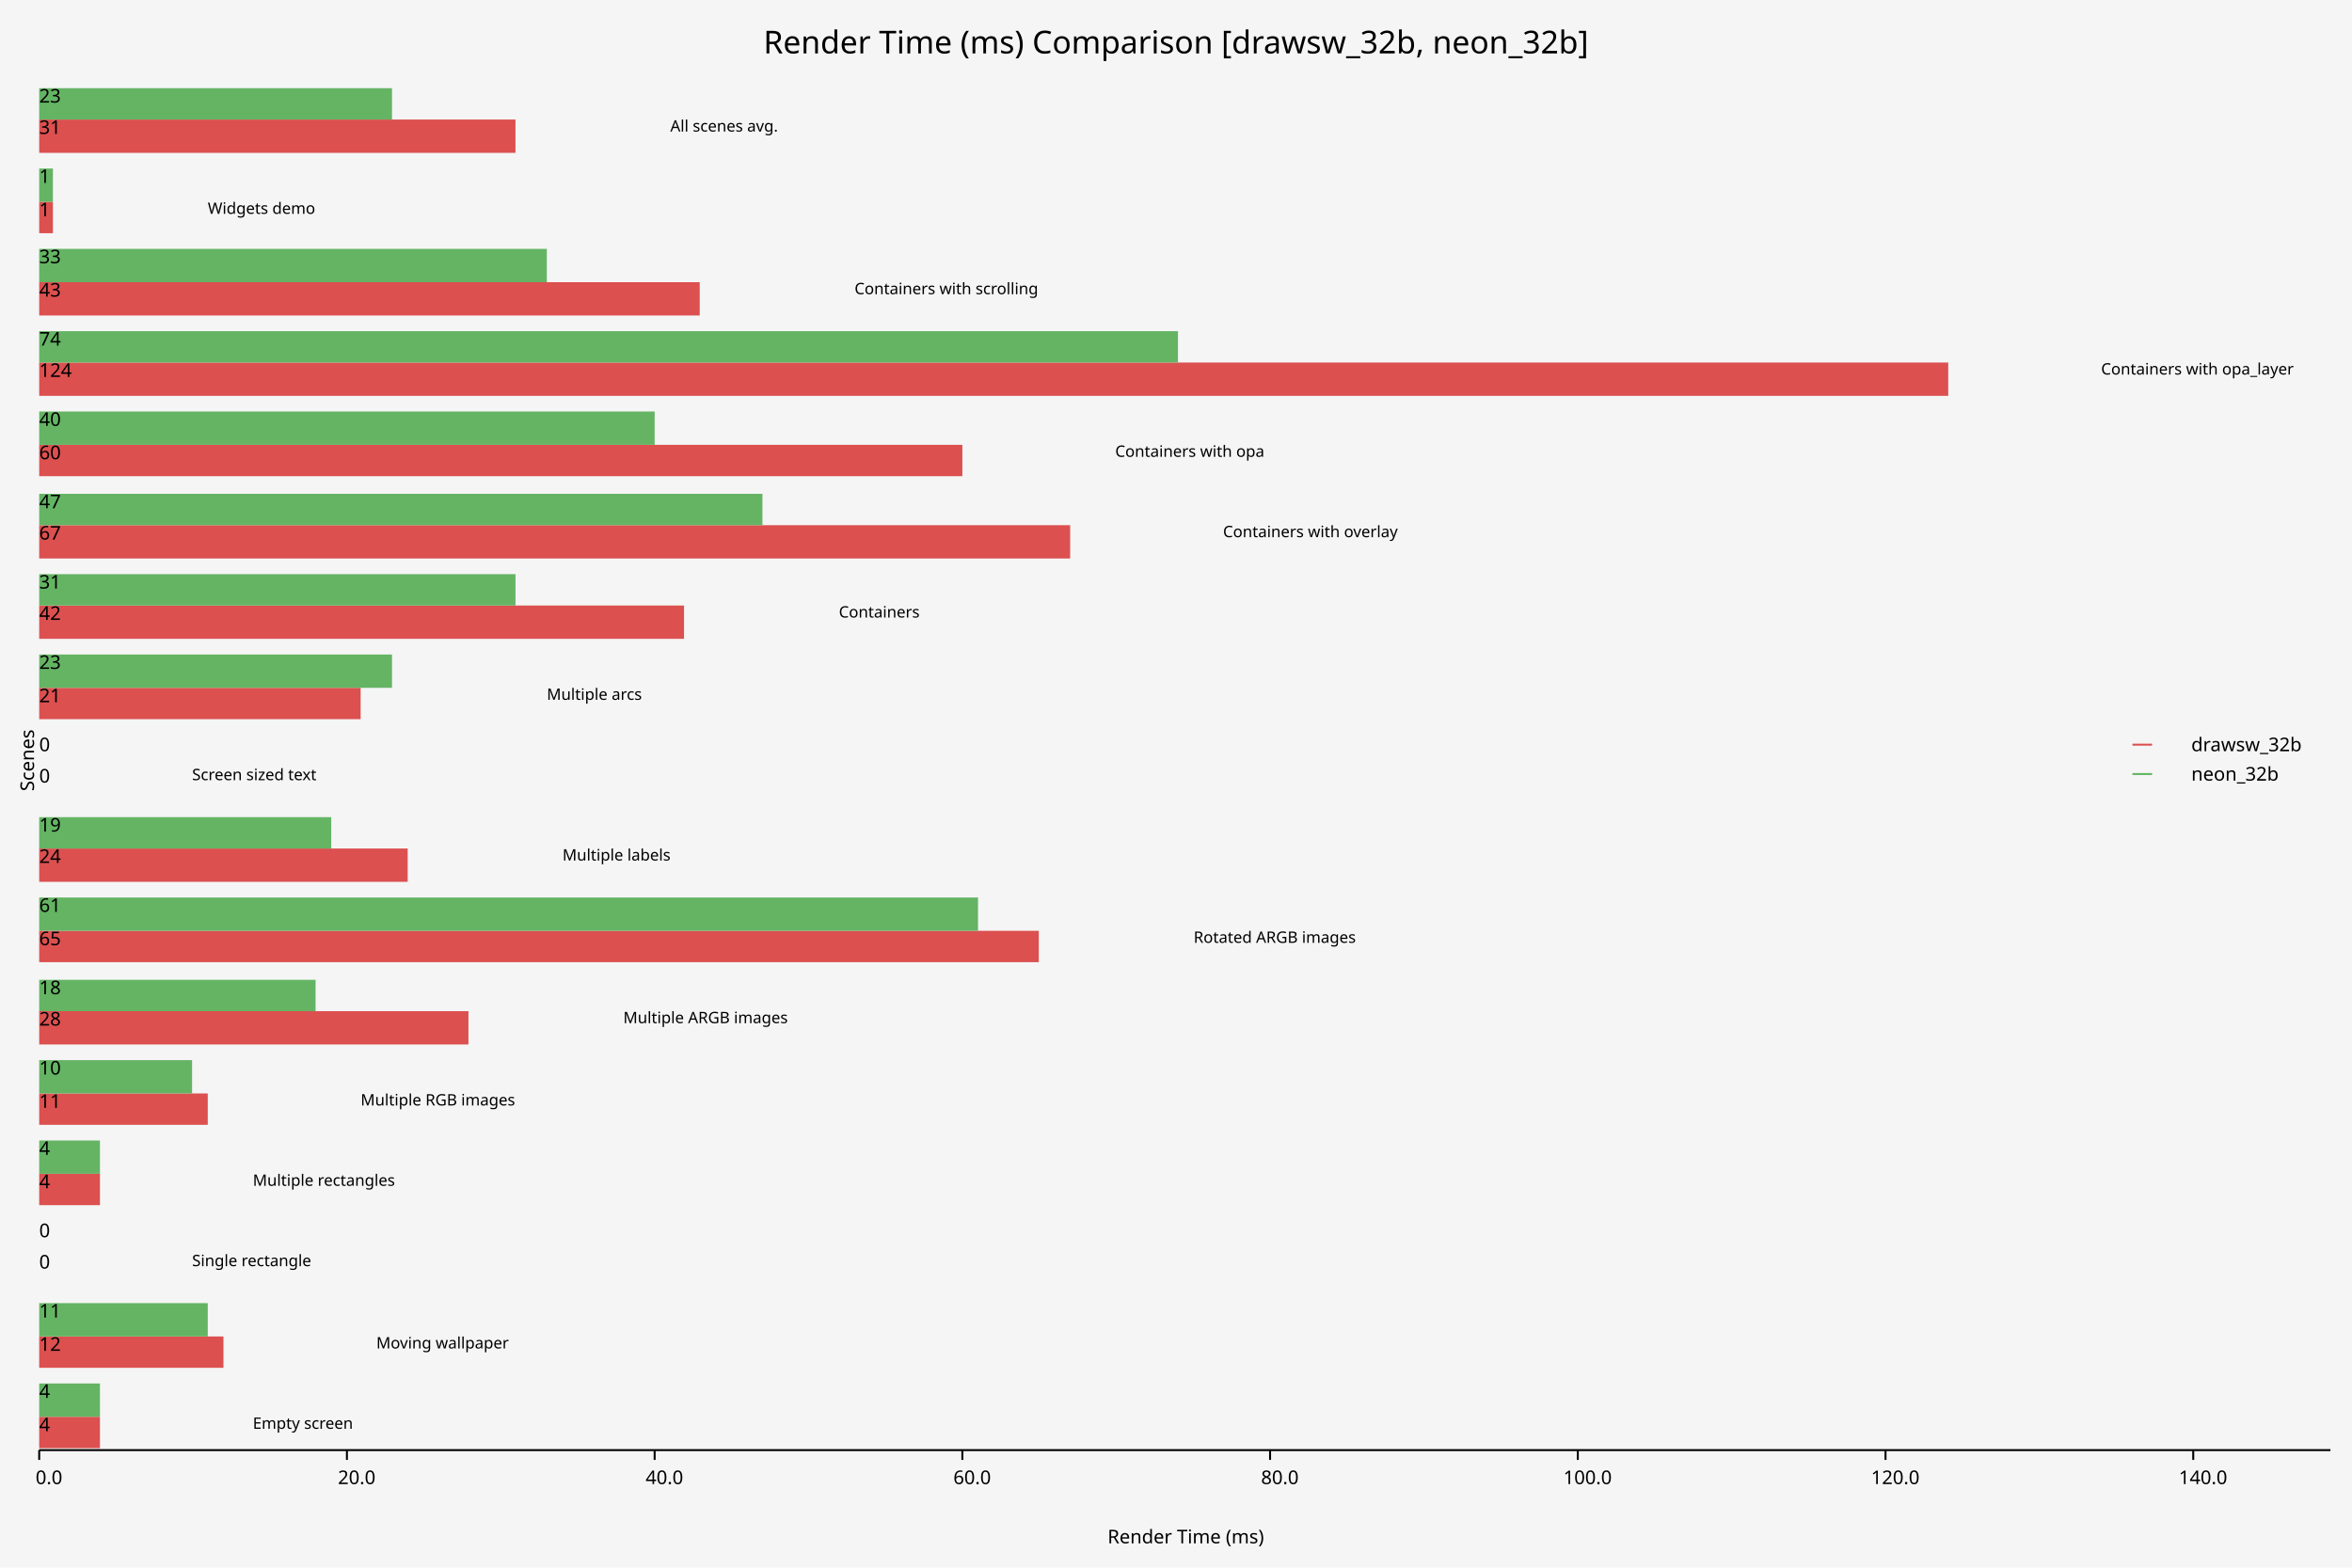
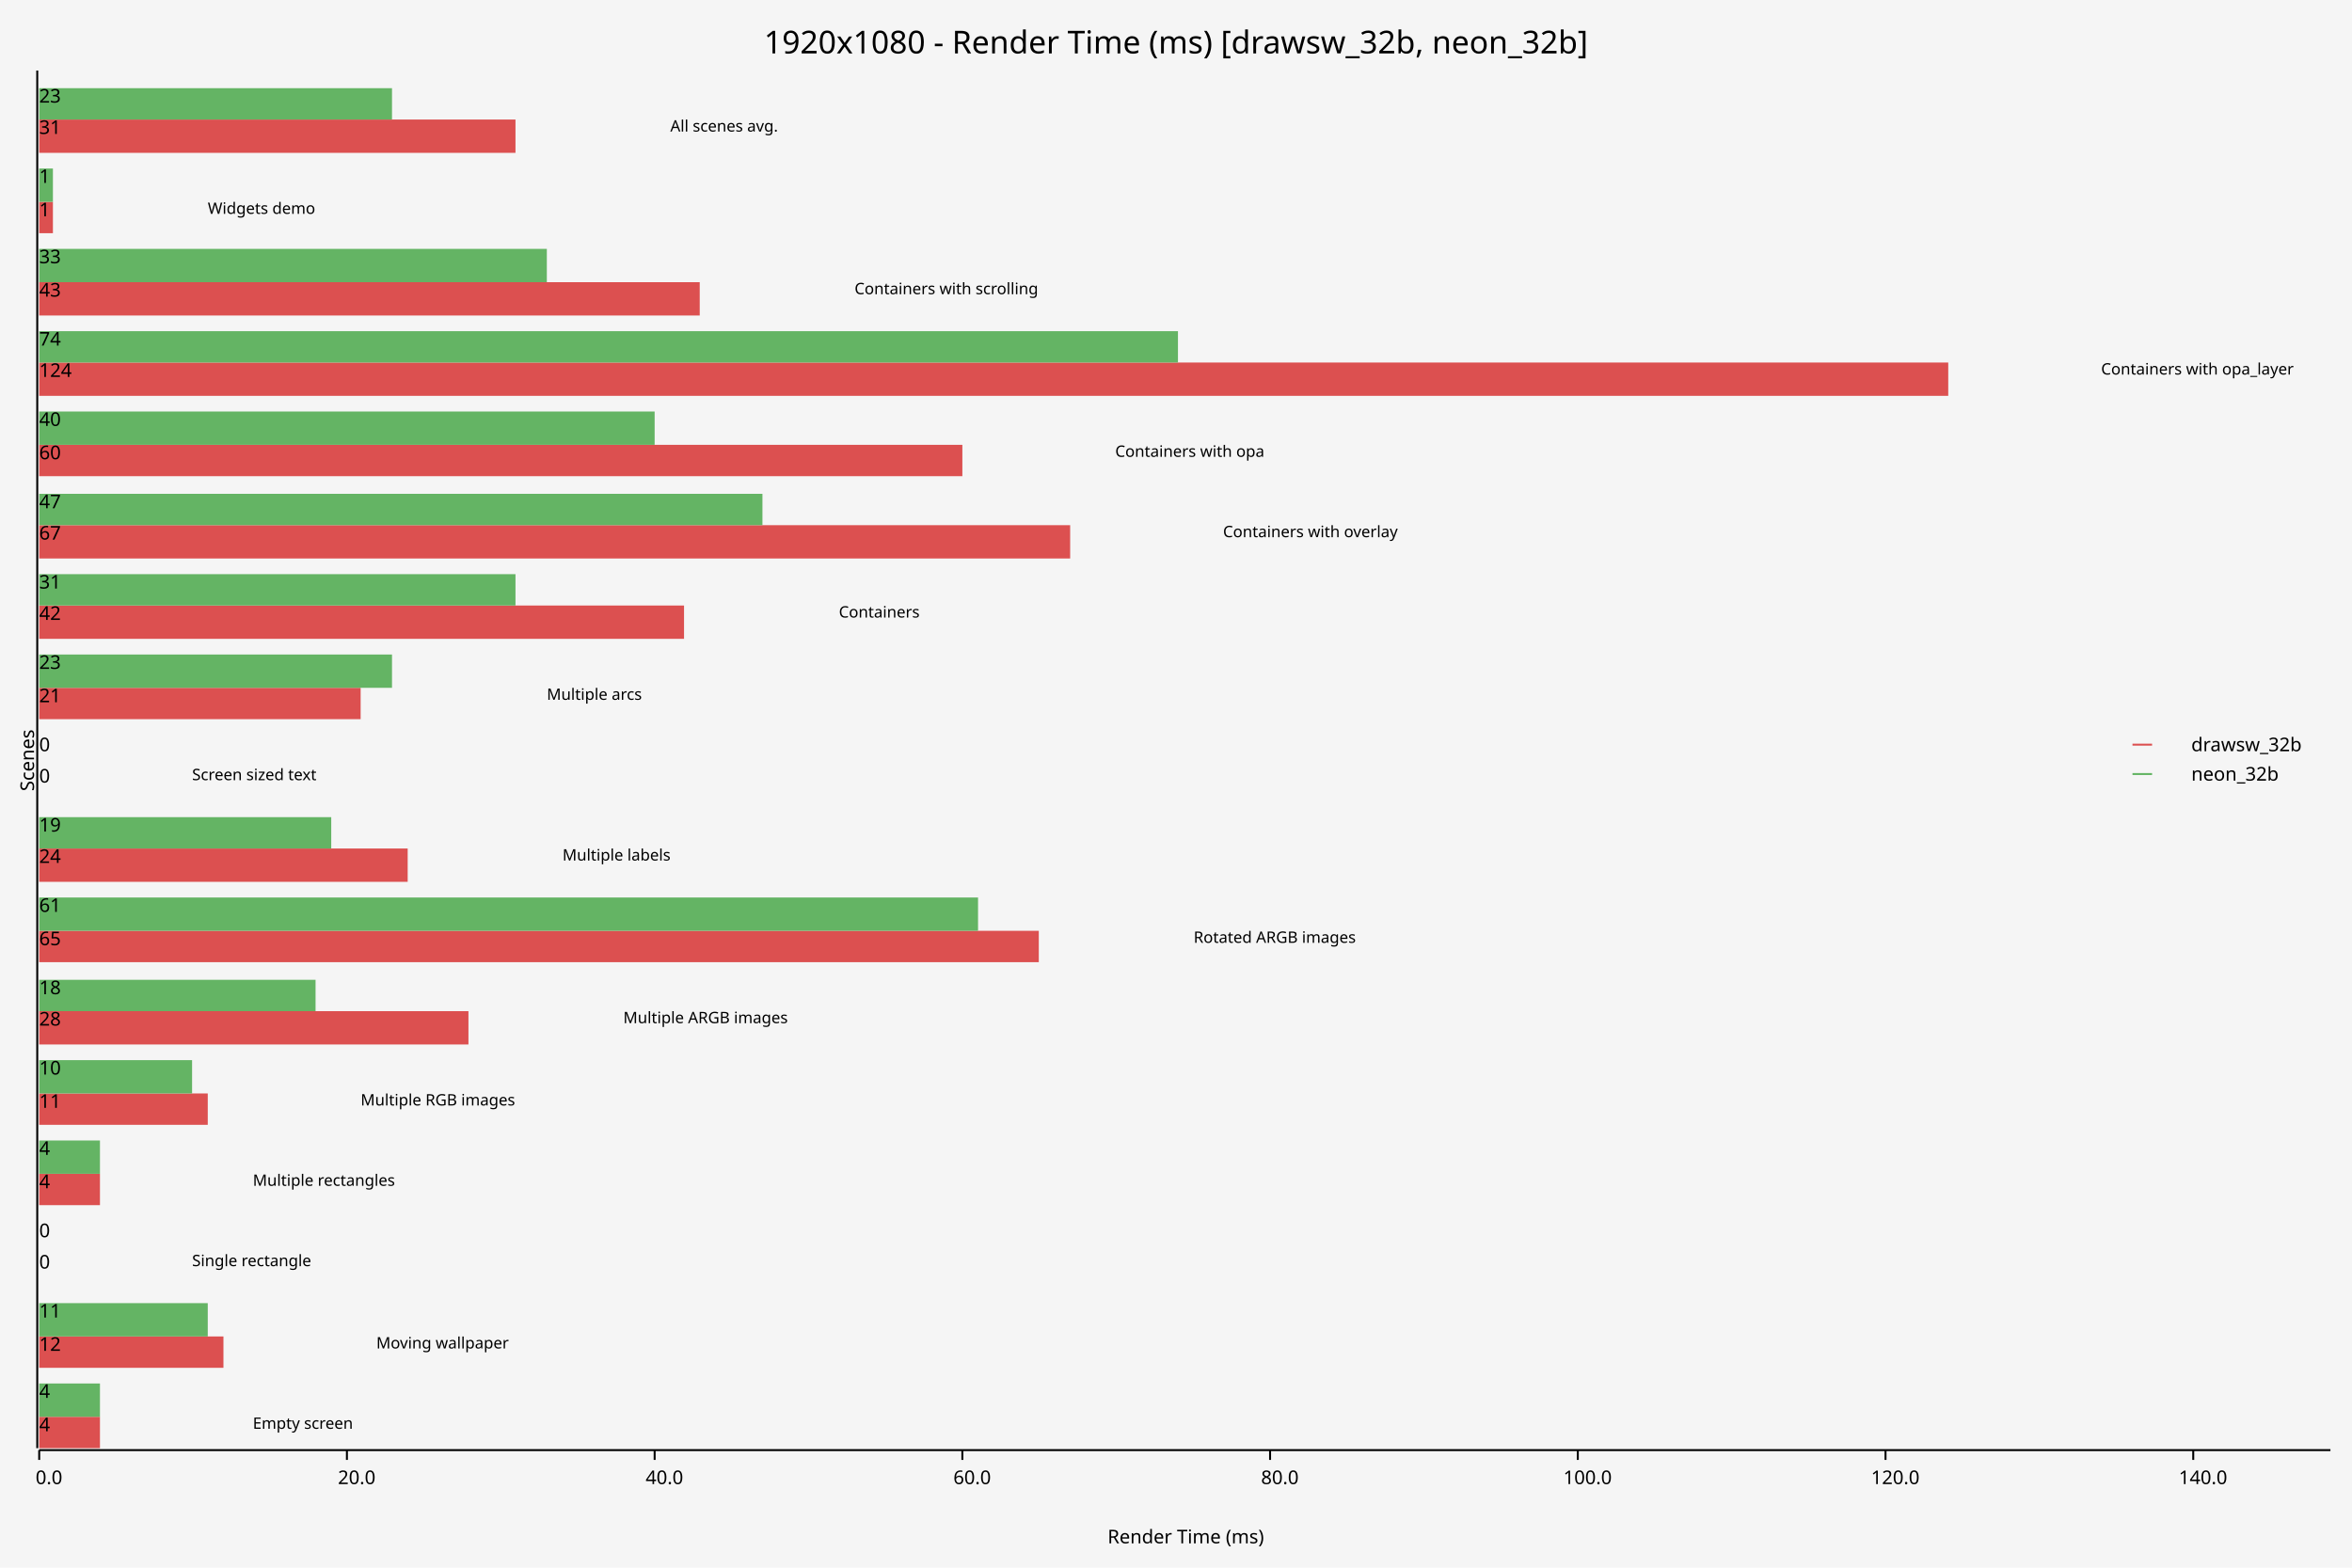
<svg xmlns="http://www.w3.org/2000/svg" width="1200" height="800" viewBox="0 0 1200 800">
  <rect x="0" y="0" width="1200" height="800" opacity="1" fill="#F5F5F5" stroke="none" />
  <text x="600" y="15" dy="0.76em" text-anchor="middle" font-family="sans-serif" font-size="16.129" opacity="1" fill="#000000">
- Render Time (ms) Comparison [drawsw_32b, neon_32b]
+ 1920x1080 - Render Time (ms) [drawsw_32b, neon_32b]
</text>
  <text x="10" y="388" dy="0.76em" text-anchor="middle" font-family="sans-serif" font-size="9.677" opacity="1" fill="#000000" transform="rotate(270, 10, 388)">
Scenes
</text>
  <text x="605" y="790" dy="-0.5ex" text-anchor="middle" font-family="sans-serif" font-size="9.677" opacity="1" fill="#000000">
Render Time (ms)
</text>
+   <polyline fill="none" opacity="1" stroke="#000000" stroke-width="1" points="19,36 19,739 " />
  <polyline fill="none" opacity="1" stroke="#000000" stroke-width="1" points="20,740 1189,740 " />
  <text x="25" y="750" dy="0.76em" text-anchor="middle" font-family="sans-serif" font-size="9.677" opacity="1" fill="#000000">
0.0
</text>
  <polyline fill="none" opacity="1" stroke="#000000" stroke-width="1" points="20,740 20,745 " />
  <text x="182" y="750" dy="0.76em" text-anchor="middle" font-family="sans-serif" font-size="9.677" opacity="1" fill="#000000">
20.0
</text>
  <polyline fill="none" opacity="1" stroke="#000000" stroke-width="1" points="177,740 177,745 " />
  <text x="339" y="750" dy="0.76em" text-anchor="middle" font-family="sans-serif" font-size="9.677" opacity="1" fill="#000000">
40.0
</text>
  <polyline fill="none" opacity="1" stroke="#000000" stroke-width="1" points="334,740 334,745 " />
  <text x="496" y="750" dy="0.76em" text-anchor="middle" font-family="sans-serif" font-size="9.677" opacity="1" fill="#000000">
60.0
</text>
  <polyline fill="none" opacity="1" stroke="#000000" stroke-width="1" points="491,740 491,745 " />
  <text x="653" y="750" dy="0.76em" text-anchor="middle" font-family="sans-serif" font-size="9.677" opacity="1" fill="#000000">
80.0
</text>
  <polyline fill="none" opacity="1" stroke="#000000" stroke-width="1" points="648,740 648,745 " />
  <text x="810" y="750" dy="0.76em" text-anchor="middle" font-family="sans-serif" font-size="9.677" opacity="1" fill="#000000">
100.0
</text>
  <polyline fill="none" opacity="1" stroke="#000000" stroke-width="1" points="805,740 805,745 " />
  <text x="967" y="750" dy="0.76em" text-anchor="middle" font-family="sans-serif" font-size="9.677" opacity="1" fill="#000000">
120.0
</text>
  <polyline fill="none" opacity="1" stroke="#000000" stroke-width="1" points="962,740 962,745 " />
  <text x="1124" y="750" dy="0.76em" text-anchor="middle" font-family="sans-serif" font-size="9.677" opacity="1" fill="#000000">
140.0
</text>
  <polyline fill="none" opacity="1" stroke="#000000" stroke-width="1" points="1119,740 1119,745 " />
  <rect x="20" y="723" width="31" height="16" opacity="1" fill="#DC5050" stroke="none" />
  <rect x="20" y="682" width="94" height="16" opacity="1" fill="#DC5050" stroke="none" />
  <rect x="20" y="640" width="0" height="17" opacity="1" fill="#DC5050" stroke="none" />
  <rect x="20" y="599" width="31" height="16" opacity="1" fill="#DC5050" stroke="none" />
  <rect x="20" y="558" width="86" height="16" opacity="1" fill="#DC5050" stroke="none" />
  <rect x="20" y="516" width="219" height="17" opacity="1" fill="#DC5050" stroke="none" />
  <rect x="20" y="475" width="510" height="16" opacity="1" fill="#DC5050" stroke="none" />
  <rect x="20" y="433" width="188" height="17" opacity="1" fill="#DC5050" stroke="none" />
  <rect x="20" y="392" width="0" height="17" opacity="1" fill="#DC5050" stroke="none" />
  <rect x="20" y="351" width="164" height="16" opacity="1" fill="#DC5050" stroke="none" />
  <rect x="20" y="309" width="329" height="17" opacity="1" fill="#DC5050" stroke="none" />
  <rect x="20" y="268" width="526" height="17" opacity="1" fill="#DC5050" stroke="none" />
  <rect x="20" y="227" width="471" height="16" opacity="1" fill="#DC5050" stroke="none" />
  <rect x="20" y="185" width="974" height="17" opacity="1" fill="#DC5050" stroke="none" />
  <rect x="20" y="144" width="337" height="17" opacity="1" fill="#DC5050" stroke="none" />
  <rect x="20" y="103" width="7" height="16" opacity="1" fill="#DC5050" stroke="none" />
  <rect x="20" y="61" width="243" height="17" opacity="1" fill="#DC5050" stroke="none" />
  <text x="20" y="723" dy="0.76em" text-anchor="start" font-family="sans-serif" font-size="9.677" opacity="1" fill="#000000">
4
</text>
  <text x="20" y="682" dy="0.76em" text-anchor="start" font-family="sans-serif" font-size="9.677" opacity="1" fill="#000000">
12
</text>
  <text x="20" y="640" dy="0.76em" text-anchor="start" font-family="sans-serif" font-size="9.677" opacity="1" fill="#000000">
0
</text>
  <text x="20" y="599" dy="0.76em" text-anchor="start" font-family="sans-serif" font-size="9.677" opacity="1" fill="#000000">
4
</text>
  <text x="20" y="558" dy="0.76em" text-anchor="start" font-family="sans-serif" font-size="9.677" opacity="1" fill="#000000">
11
</text>
  <text x="20" y="516" dy="0.76em" text-anchor="start" font-family="sans-serif" font-size="9.677" opacity="1" fill="#000000">
28
</text>
  <text x="20" y="475" dy="0.76em" text-anchor="start" font-family="sans-serif" font-size="9.677" opacity="1" fill="#000000">
65
</text>
  <text x="20" y="433" dy="0.76em" text-anchor="start" font-family="sans-serif" font-size="9.677" opacity="1" fill="#000000">
24
</text>
  <text x="20" y="392" dy="0.76em" text-anchor="start" font-family="sans-serif" font-size="9.677" opacity="1" fill="#000000">
0
</text>
  <text x="20" y="351" dy="0.76em" text-anchor="start" font-family="sans-serif" font-size="9.677" opacity="1" fill="#000000">
21
</text>
  <text x="20" y="309" dy="0.76em" text-anchor="start" font-family="sans-serif" font-size="9.677" opacity="1" fill="#000000">
42
</text>
  <text x="20" y="268" dy="0.76em" text-anchor="start" font-family="sans-serif" font-size="9.677" opacity="1" fill="#000000">
67
</text>
  <text x="20" y="227" dy="0.76em" text-anchor="start" font-family="sans-serif" font-size="9.677" opacity="1" fill="#000000">
60
</text>
  <text x="20" y="185" dy="0.76em" text-anchor="start" font-family="sans-serif" font-size="9.677" opacity="1" fill="#000000">
124
</text>
  <text x="20" y="144" dy="0.76em" text-anchor="start" font-family="sans-serif" font-size="9.677" opacity="1" fill="#000000">
43
</text>
  <text x="20" y="103" dy="0.76em" text-anchor="start" font-family="sans-serif" font-size="9.677" opacity="1" fill="#000000">
1
</text>
  <text x="20" y="61" dy="0.76em" text-anchor="start" font-family="sans-serif" font-size="9.677" opacity="1" fill="#000000">
31
</text>
  <rect x="20" y="706" width="31" height="17" opacity="1" fill="#64B464" stroke="none" />
  <rect x="20" y="665" width="86" height="17" opacity="1" fill="#64B464" stroke="none" />
  <rect x="20" y="624" width="0" height="16" opacity="1" fill="#64B464" stroke="none" />
  <rect x="20" y="582" width="31" height="17" opacity="1" fill="#64B464" stroke="none" />
  <rect x="20" y="541" width="78" height="17" opacity="1" fill="#64B464" stroke="none" />
  <rect x="20" y="500" width="141" height="16" opacity="1" fill="#64B464" stroke="none" />
  <rect x="20" y="458" width="479" height="17" opacity="1" fill="#64B464" stroke="none" />
  <rect x="20" y="417" width="149" height="16" opacity="1" fill="#64B464" stroke="none" />
  <rect x="20" y="376" width="0" height="16" opacity="1" fill="#64B464" stroke="none" />
  <rect x="20" y="334" width="180" height="17" opacity="1" fill="#64B464" stroke="none" />
  <rect x="20" y="293" width="243" height="16" opacity="1" fill="#64B464" stroke="none" />
  <rect x="20" y="252" width="369" height="16" opacity="1" fill="#64B464" stroke="none" />
  <rect x="20" y="210" width="314" height="17" opacity="1" fill="#64B464" stroke="none" />
  <rect x="20" y="169" width="581" height="16" opacity="1" fill="#64B464" stroke="none" />
  <rect x="20" y="127" width="259" height="17" opacity="1" fill="#64B464" stroke="none" />
  <rect x="20" y="86" width="7" height="17" opacity="1" fill="#64B464" stroke="none" />
  <rect x="20" y="45" width="180" height="16" opacity="1" fill="#64B464" stroke="none" />
  <text x="20" y="706" dy="0.76em" text-anchor="start" font-family="sans-serif" font-size="9.677" opacity="1" fill="#000000">
4
</text>
  <text x="20" y="665" dy="0.76em" text-anchor="start" font-family="sans-serif" font-size="9.677" opacity="1" fill="#000000">
11
</text>
  <text x="20" y="624" dy="0.76em" text-anchor="start" font-family="sans-serif" font-size="9.677" opacity="1" fill="#000000">
0
</text>
  <text x="20" y="582" dy="0.76em" text-anchor="start" font-family="sans-serif" font-size="9.677" opacity="1" fill="#000000">
4
</text>
  <text x="20" y="541" dy="0.76em" text-anchor="start" font-family="sans-serif" font-size="9.677" opacity="1" fill="#000000">
10
</text>
  <text x="20" y="500" dy="0.76em" text-anchor="start" font-family="sans-serif" font-size="9.677" opacity="1" fill="#000000">
18
</text>
  <text x="20" y="458" dy="0.76em" text-anchor="start" font-family="sans-serif" font-size="9.677" opacity="1" fill="#000000">
61
</text>
  <text x="20" y="417" dy="0.76em" text-anchor="start" font-family="sans-serif" font-size="9.677" opacity="1" fill="#000000">
19
</text>
  <text x="20" y="376" dy="0.76em" text-anchor="start" font-family="sans-serif" font-size="9.677" opacity="1" fill="#000000">
0
</text>
  <text x="20" y="334" dy="0.76em" text-anchor="start" font-family="sans-serif" font-size="9.677" opacity="1" fill="#000000">
23
</text>
  <text x="20" y="293" dy="0.76em" text-anchor="start" font-family="sans-serif" font-size="9.677" opacity="1" fill="#000000">
31
</text>
  <text x="20" y="252" dy="0.76em" text-anchor="start" font-family="sans-serif" font-size="9.677" opacity="1" fill="#000000">
47
</text>
  <text x="20" y="210" dy="0.76em" text-anchor="start" font-family="sans-serif" font-size="9.677" opacity="1" fill="#000000">
40
</text>
  <text x="20" y="169" dy="0.76em" text-anchor="start" font-family="sans-serif" font-size="9.677" opacity="1" fill="#000000">
74
</text>
  <text x="20" y="127" dy="0.76em" text-anchor="start" font-family="sans-serif" font-size="9.677" opacity="1" fill="#000000">
33
</text>
  <text x="20" y="86" dy="0.76em" text-anchor="start" font-family="sans-serif" font-size="9.677" opacity="1" fill="#000000">
1
</text>
  <text x="20" y="45" dy="0.76em" text-anchor="start" font-family="sans-serif" font-size="9.677" opacity="1" fill="#000000">
23
</text>
  <text x="129" y="723" dy="0.76em" text-anchor="start" font-family="sans-serif" font-size="8.065" opacity="1" fill="#000000">
Empty screen
</text>
  <text x="192" y="682" dy="0.76em" text-anchor="start" font-family="sans-serif" font-size="8.065" opacity="1" fill="#000000">
Moving wallpaper
</text>
  <text x="98" y="640" dy="0.76em" text-anchor="start" font-family="sans-serif" font-size="8.065" opacity="1" fill="#000000">
Single rectangle
</text>
  <text x="129" y="599" dy="0.76em" text-anchor="start" font-family="sans-serif" font-size="8.065" opacity="1" fill="#000000">
Multiple rectangles
</text>
  <text x="184" y="558" dy="0.76em" text-anchor="start" font-family="sans-serif" font-size="8.065" opacity="1" fill="#000000">
Multiple RGB images
</text>
  <text x="318" y="516" dy="0.76em" text-anchor="start" font-family="sans-serif" font-size="8.065" opacity="1" fill="#000000">
Multiple ARGB images
</text>
  <text x="609" y="475" dy="0.76em" text-anchor="start" font-family="sans-serif" font-size="8.065" opacity="1" fill="#000000">
Rotated ARGB images
</text>
  <text x="287" y="433" dy="0.76em" text-anchor="start" font-family="sans-serif" font-size="8.065" opacity="1" fill="#000000">
Multiple labels
</text>
  <text x="98" y="392" dy="0.76em" text-anchor="start" font-family="sans-serif" font-size="8.065" opacity="1" fill="#000000">
Screen sized text
</text>
  <text x="279" y="351" dy="0.76em" text-anchor="start" font-family="sans-serif" font-size="8.065" opacity="1" fill="#000000">
Multiple arcs
</text>
  <text x="428" y="309" dy="0.76em" text-anchor="start" font-family="sans-serif" font-size="8.065" opacity="1" fill="#000000">
Containers
</text>
  <text x="624" y="268" dy="0.76em" text-anchor="start" font-family="sans-serif" font-size="8.065" opacity="1" fill="#000000">
Containers with overlay
</text>
  <text x="569" y="227" dy="0.76em" text-anchor="start" font-family="sans-serif" font-size="8.065" opacity="1" fill="#000000">
Containers with opa
</text>
  <text x="1072" y="185" dy="0.76em" text-anchor="start" font-family="sans-serif" font-size="8.065" opacity="1" fill="#000000">
Containers with opa_layer
</text>
  <text x="436" y="144" dy="0.76em" text-anchor="start" font-family="sans-serif" font-size="8.065" opacity="1" fill="#000000">
Containers with scrolling
</text>
  <text x="106" y="103" dy="0.76em" text-anchor="start" font-family="sans-serif" font-size="8.065" opacity="1" fill="#000000">
Widgets demo
</text>
  <text x="342" y="61" dy="0.76em" text-anchor="start" font-family="sans-serif" font-size="8.065" opacity="1" fill="#000000">
All scenes avg.
</text>
  <text x="1118" y="376" dy="0.76em" text-anchor="start" font-family="sans-serif" font-size="9.677" opacity="1" fill="#000000">
drawsw_32b
</text>
  <text x="1118" y="391" dy="0.76em" text-anchor="start" font-family="sans-serif" font-size="9.677" opacity="1" fill="#000000">
neon_32b
</text>
  <polyline fill="none" opacity="1" stroke="#DC5050" stroke-width="1" points="1088,380 1098,380 " />
  <polyline fill="none" opacity="1" stroke="#64B464" stroke-width="1" points="1088,395 1098,395 " />
</svg>
